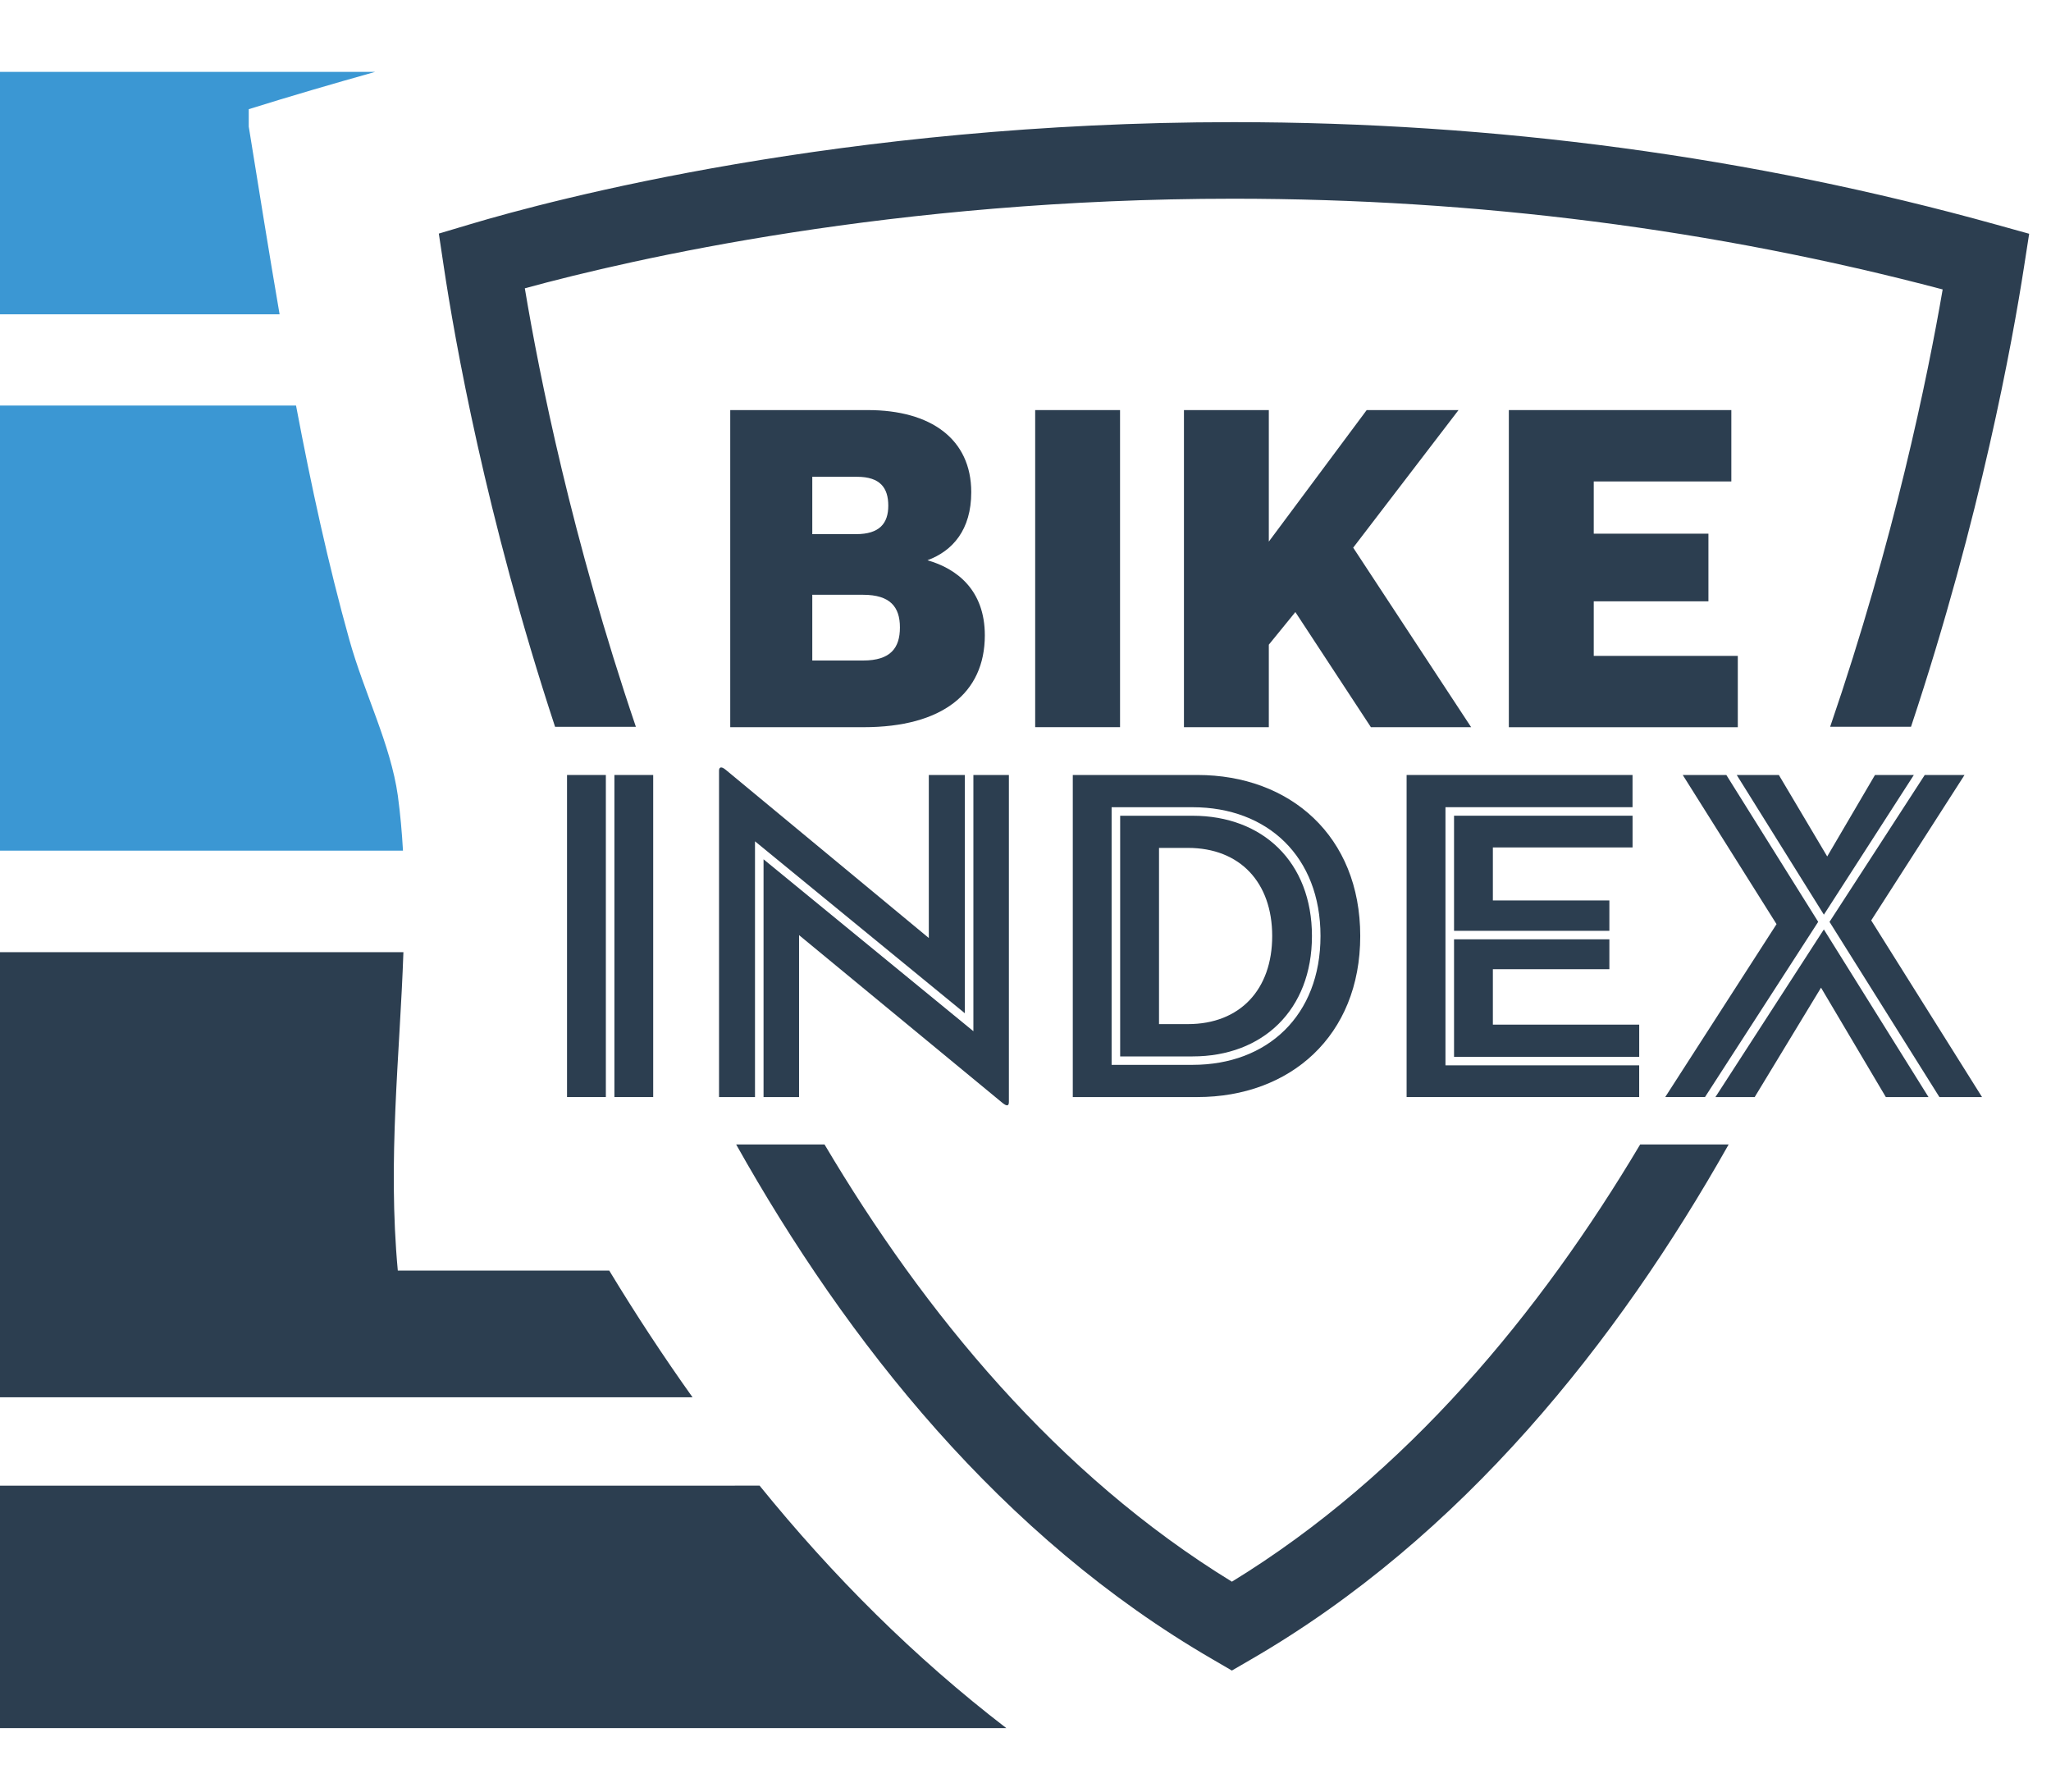
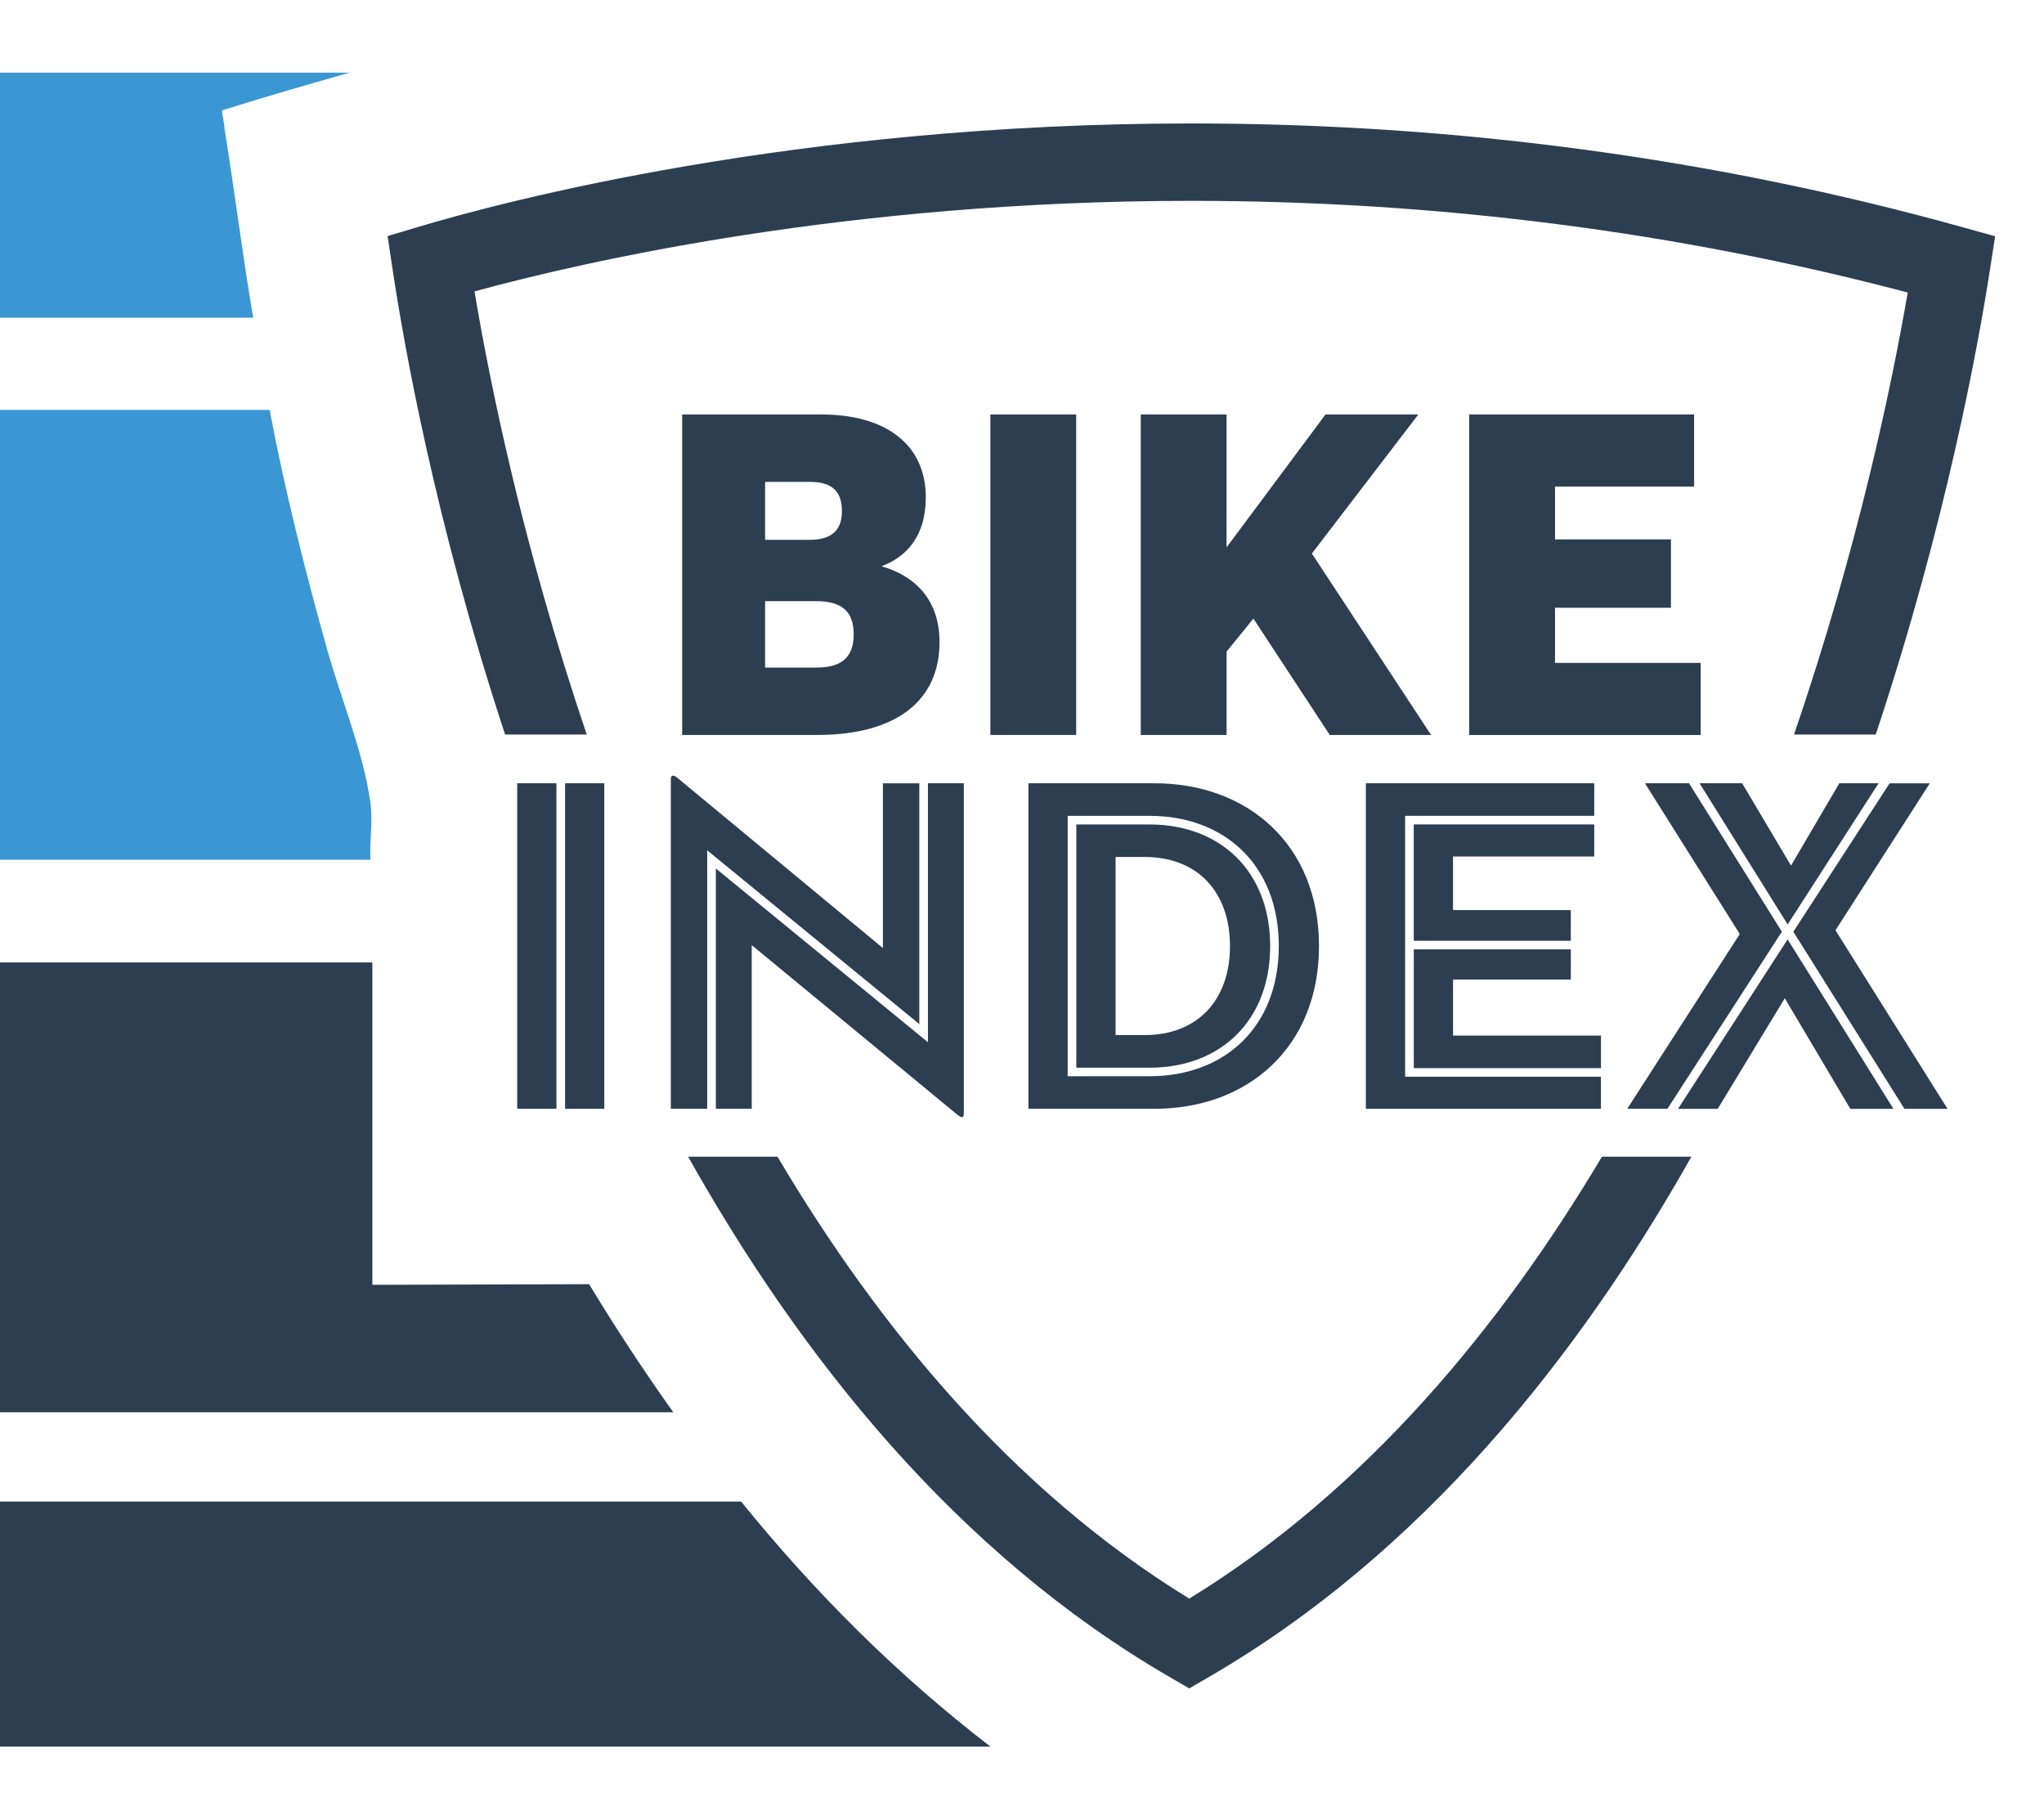
- <svg xmlns="http://www.w3.org/2000/svg" version="1.1" x="0px" y="0px" width="71px" height="62px" viewBox="89.226 -2.489 71 62" overflow="visible" enable-background="new 89.226 -2.489 71 62" xml:space="preserve">
+ <svg xmlns="http://www.w3.org/2000/svg" version="1.1" x="0px" y="0px" width="70px" height="62px" viewBox="90.233 -2.489 70 62" overflow="visible" enable-background="new 90.233 -2.489 70 62" xml:space="preserve">
  <defs>
</defs>
  <g>
    <g>
      <g>
-         <path fill="#2C3E50" d="M108.855,24.335h1.344v11.148h-1.344V24.335z M110.495,35.483V24.335h1.343v11.148H110.495z" />
-         <path fill="#2C3E50" d="M115.363,35.483h-1.246V24.187c0-0.098,0.05-0.18,0.23-0.033l7.032,5.824v-5.642h1.247v8.246     l-7.264-5.951V35.483z M116.887,29.878v5.605h-1.229v-8.23l7.264,5.951v-8.869h1.229v11.312c0,0.131-0.049,0.18-0.229,0.033     L116.887,29.878z" />
-         <path fill="#2C3E50" d="M126.363,24.335h4.312c3.212,0,5.639,2.115,5.639,5.574c0,3.459-2.427,5.574-5.639,5.574h-4.312V24.335z      M127.707,34.368h2.804c2.589,0,4.427-1.705,4.427-4.459c0-2.753-1.838-4.458-4.427-4.458h-2.804V34.368z M128.003,25.746h2.508     c2.427,0,4.131,1.605,4.131,4.164c0,2.557-1.704,4.166-4.131,4.166h-2.508V25.746z M130.347,32.958     c1.805,0,2.919-1.197,2.919-3.049c0-1.852-1.114-3.05-2.919-3.05h-0.999v6.099H130.347z" />
-         <path fill="#2C3E50" d="M137.92,24.335h7.82v1.115h-6.476v8.935h6.706v1.098h-8.051V24.335z M144.938,29.729h-5.377v-3.984h6.18     v1.098h-4.836v1.835h4.033V29.729z M145.971,34.091h-6.41v-4.068h5.377v1.035h-4.033v1.918h5.066V34.091z" />
-         <path fill="#2C3E50" d="M147.478,24.335h1.509l3.18,5.083l-3.918,6.064h-1.377l3.853-5.984L147.478,24.335z M152.363,29.681     l3.623,5.803h-1.477l-2.244-3.787l-2.297,3.787h-1.359L152.363,29.681z M149.347,24.335h1.458l1.674,2.82l1.654-2.82h1.345     l-3.114,4.835L149.347,24.335z M156.363,35.483l-3.804-6.064l3.296-5.083h1.377l-3.23,5.033l3.837,6.115H156.363z" />
+         <path fill="#2C3E50" d="M107.945,24.335h1.344v11.148h-1.344V24.335z M109.585,35.483V24.335h1.343v11.148H109.585z" />
+         <path fill="#2C3E50" d="M114.453,35.483h-1.246V24.187c0-0.098,0.05-0.18,0.23-0.033l7.032,5.824v-5.642h1.247v8.246     l-7.264-5.951V35.483z M115.977,29.878v5.605h-1.229v-8.23l7.264,5.951v-8.869h1.229v11.312c0,0.131-0.049,0.18-0.229,0.033     L115.977,29.878z" />
+         <path fill="#2C3E50" d="M125.453,24.335h4.312c3.212,0,5.639,2.115,5.639,5.574c0,3.459-2.427,5.574-5.639,5.574h-4.312V24.335z      M126.797,34.368h2.804c2.589,0,4.427-1.705,4.427-4.459c0-2.753-1.838-4.458-4.427-4.458h-2.804V34.368z M127.093,25.746h2.508     c2.427,0,4.131,1.605,4.131,4.164c0,2.557-1.704,4.166-4.131,4.166h-2.508V25.746z M129.437,32.958     c1.805,0,2.919-1.197,2.919-3.049c0-1.852-1.114-3.05-2.919-3.05h-0.999v6.099H129.437z" />
+         <path fill="#2C3E50" d="M137.01,24.335h7.82v1.115h-6.476v8.935h6.706v1.098h-8.051V24.335z M144.027,29.729h-5.377v-3.984h6.18     v1.098h-4.836v1.835h4.033V29.729z M145.061,34.091h-6.41v-4.068h5.377v1.035h-4.033v1.918h5.066V34.091z" />
+         <path fill="#2C3E50" d="M146.567,24.335h1.509l3.18,5.083l-3.918,6.064h-1.377l3.853-5.984L146.567,24.335z M151.453,29.681     l3.623,5.803H153.6l-2.244-3.787l-2.297,3.787h-1.359L151.453,29.681z M148.437,24.335h1.458l1.674,2.82l1.654-2.82h1.345     l-3.114,4.835L148.437,24.335z M155.453,35.483l-3.804-6.064l3.296-5.083h1.377l-3.23,5.033l3.837,6.115H155.453z" />
      </g>
      <g>
-         <path fill="#2C3E50" d="M114.505,11.705h4.762c2.179,0,3.581,1,3.581,2.842c0,1.306-0.645,2.033-1.516,2.356     c1.018,0.29,1.986,1.032,1.986,2.598c0,2.001-1.471,3.18-4.196,3.18h-4.617V11.705z M118.863,15.999     c0.807,0,1.113-0.371,1.113-0.984c0-0.612-0.274-1.001-1.082-1.001h-1.549v1.985H118.863z M119.104,20.373     c0.954,0,1.275-0.437,1.275-1.146c0-0.709-0.339-1.129-1.275-1.129h-1.759v2.275H119.104z" />
-         <path fill="#2C3E50" d="M125.061,11.705h2.938V22.68h-2.938V11.705z" />
-         <path fill="#2C3E50" d="M136.537,11.705h3.179l-3.646,4.762l4.083,6.214h-3.47l-2.615-3.985l-0.919,1.129v2.856h-2.938V11.705     h2.938v4.552L136.537,11.705z" />
-         <path fill="#2C3E50" d="M141.459,11.705h7.701v2.47h-4.763v1.808h3.97v2.341h-3.97v1.889h4.987v2.469h-7.926V11.705z" />
+         <path fill="#2C3E50" d="M113.595,11.705h4.762c2.179,0,3.581,1,3.581,2.842c0,1.306-0.645,2.033-1.516,2.356     c1.018,0.29,1.986,1.032,1.986,2.598c0,2.001-1.471,3.18-4.196,3.18h-4.617V11.705z M117.953,15.999     c0.807,0,1.113-0.371,1.113-0.984c0-0.612-0.274-1.001-1.082-1.001h-1.549v1.985H117.953z M118.194,20.373     c0.954,0,1.275-0.437,1.275-1.146c0-0.709-0.339-1.129-1.275-1.129h-1.759v2.275H118.194z" />
+         <path fill="#2C3E50" d="M124.15,11.705h2.938V22.68h-2.938V11.705z" />
+         <path fill="#2C3E50" d="M135.627,11.705h3.179l-3.646,4.762l4.083,6.214h-3.47l-2.615-3.985l-0.919,1.129v2.856H129.3V11.705     h2.938v4.552L135.627,11.705z" />
+         <path fill="#2C3E50" d="M140.549,11.705h7.701v2.47h-4.763v1.808h3.97v2.341h-3.97v1.889h4.987v2.469h-7.926V11.705z" />
      </g>
      <g>
-         <path fill="#2C3E50" d="M111.238,22.666c-2.212-6.516-3.342-12.164-3.844-15.176c3.726-1.018,12.781-3.101,24.53-3.101     c8.413,0,16.667,1.056,24.552,3.14c-0.52,3.023-1.675,8.666-3.895,15.137h2.799c2.417-7.264,3.521-13.395,3.909-15.899     l0.181-1.165l-1.137-0.316c-8.459-2.354-17.346-3.547-26.409-3.547c-13.532,0-23.631,2.699-26.404,3.528l-1.103,0.329     l0.171,1.139c0.374,2.5,1.448,8.627,3.853,15.932H111.238z" />
-         <path fill="#2C3E50" d="M146.004,37.124c-3.462,5.816-8.076,11.422-14.133,15.133c-6.054-3.711-10.655-9.316-14.102-15.133     h-3.059c3.834,6.832,9.18,13.584,16.496,17.822l0.664,0.387l0.666-0.387c7.316-4.238,12.678-10.99,16.531-17.822H146.004z" />
+         <path fill="#2C3E50" d="M110.328,22.666c-2.212-6.516-3.342-12.164-3.844-15.176c3.726-1.018,12.781-3.101,24.53-3.101     c8.413,0,16.667,1.056,24.552,3.14c-0.52,3.023-1.675,8.666-3.895,15.137h2.799c2.417-7.264,3.521-13.395,3.909-15.899     l0.181-1.165l-1.137-0.316c-8.459-2.354-17.346-3.547-26.409-3.547c-13.532,0-23.631,2.699-26.404,3.528l-1.103,0.329     l0.171,1.139c0.374,2.5,1.448,8.627,3.853,15.932H110.328z" />
+         <path fill="#2C3E50" d="M145.094,37.124c-3.462,5.816-8.076,11.422-14.133,15.133c-6.054-3.711-10.655-9.316-14.102-15.133     h-3.059c3.834,6.832,9.18,13.584,16.496,17.822l0.664,0.387l0.666-0.387c7.316-4.238,12.678-10.99,16.531-17.822H145.094z" />
      </g>
    </g>
  </g>
-   <path fill="#2C3E50" d="M115.521,48.933L0.001,48.935v8.391h124.062C120.87,54.874,118.048,52.051,115.521,48.933z" />
-   <path fill="#2C3E50" d="M110.317,41.49c-2.44,0-4.88,0-7.32,0c-0.357-3.839,0.071-7.462,0.194-11.021H0.001v15.406H113.2  C112.192,44.461,111.231,42.999,110.317,41.49z" />
-   <path fill="#3B97D3" d="M102.998,25.051c-0.25-1.779-1.16-3.539-1.68-5.4c-0.731-2.617-1.32-5.327-1.844-8.103L0,11.548v15.406  h103.176C103.14,26.32,103.084,25.686,102.998,25.051z" />
-   <path fill="#3B97D3" d="M97.837,1.891c0-0.2,0-0.4,0-0.601c1.439-0.45,2.902-0.877,4.377-1.291L0.001,0L0,8.391h98.905  C98.538,6.255,98.192,4.087,97.837,1.891z" />
+   <path fill="#2C3E50" d="M115.612,48.933L0.092,48.935v8.391h124.062C120.961,54.874,118.139,52.051,115.612,48.933z" />
+   <path fill="#2C3E50" d="M110.408,41.49l-7.423,0.021V30.47H0.092v15.406h113.199C112.283,44.461,111.322,42.999,110.408,41.49z" />
+   <path fill="#3B97D3" d="M102.92,25.011c-0.25-1.779-0.992-3.499-1.512-5.36c-0.731-2.617-1.417-5.327-1.941-8.103l-99.376,0v15.406  h102.83C102.884,26.32,103.007,25.646,102.92,25.011z" />
+   <path fill="#3B97D3" d="M97.92,1.901c0-0.2-0.083-0.411-0.083-0.611c1.439-0.45,2.902-0.877,4.377-1.291L0.001,0L0,8.391h98.905  C98.538,6.255,98.275,4.097,97.92,1.901z" />
</svg>
